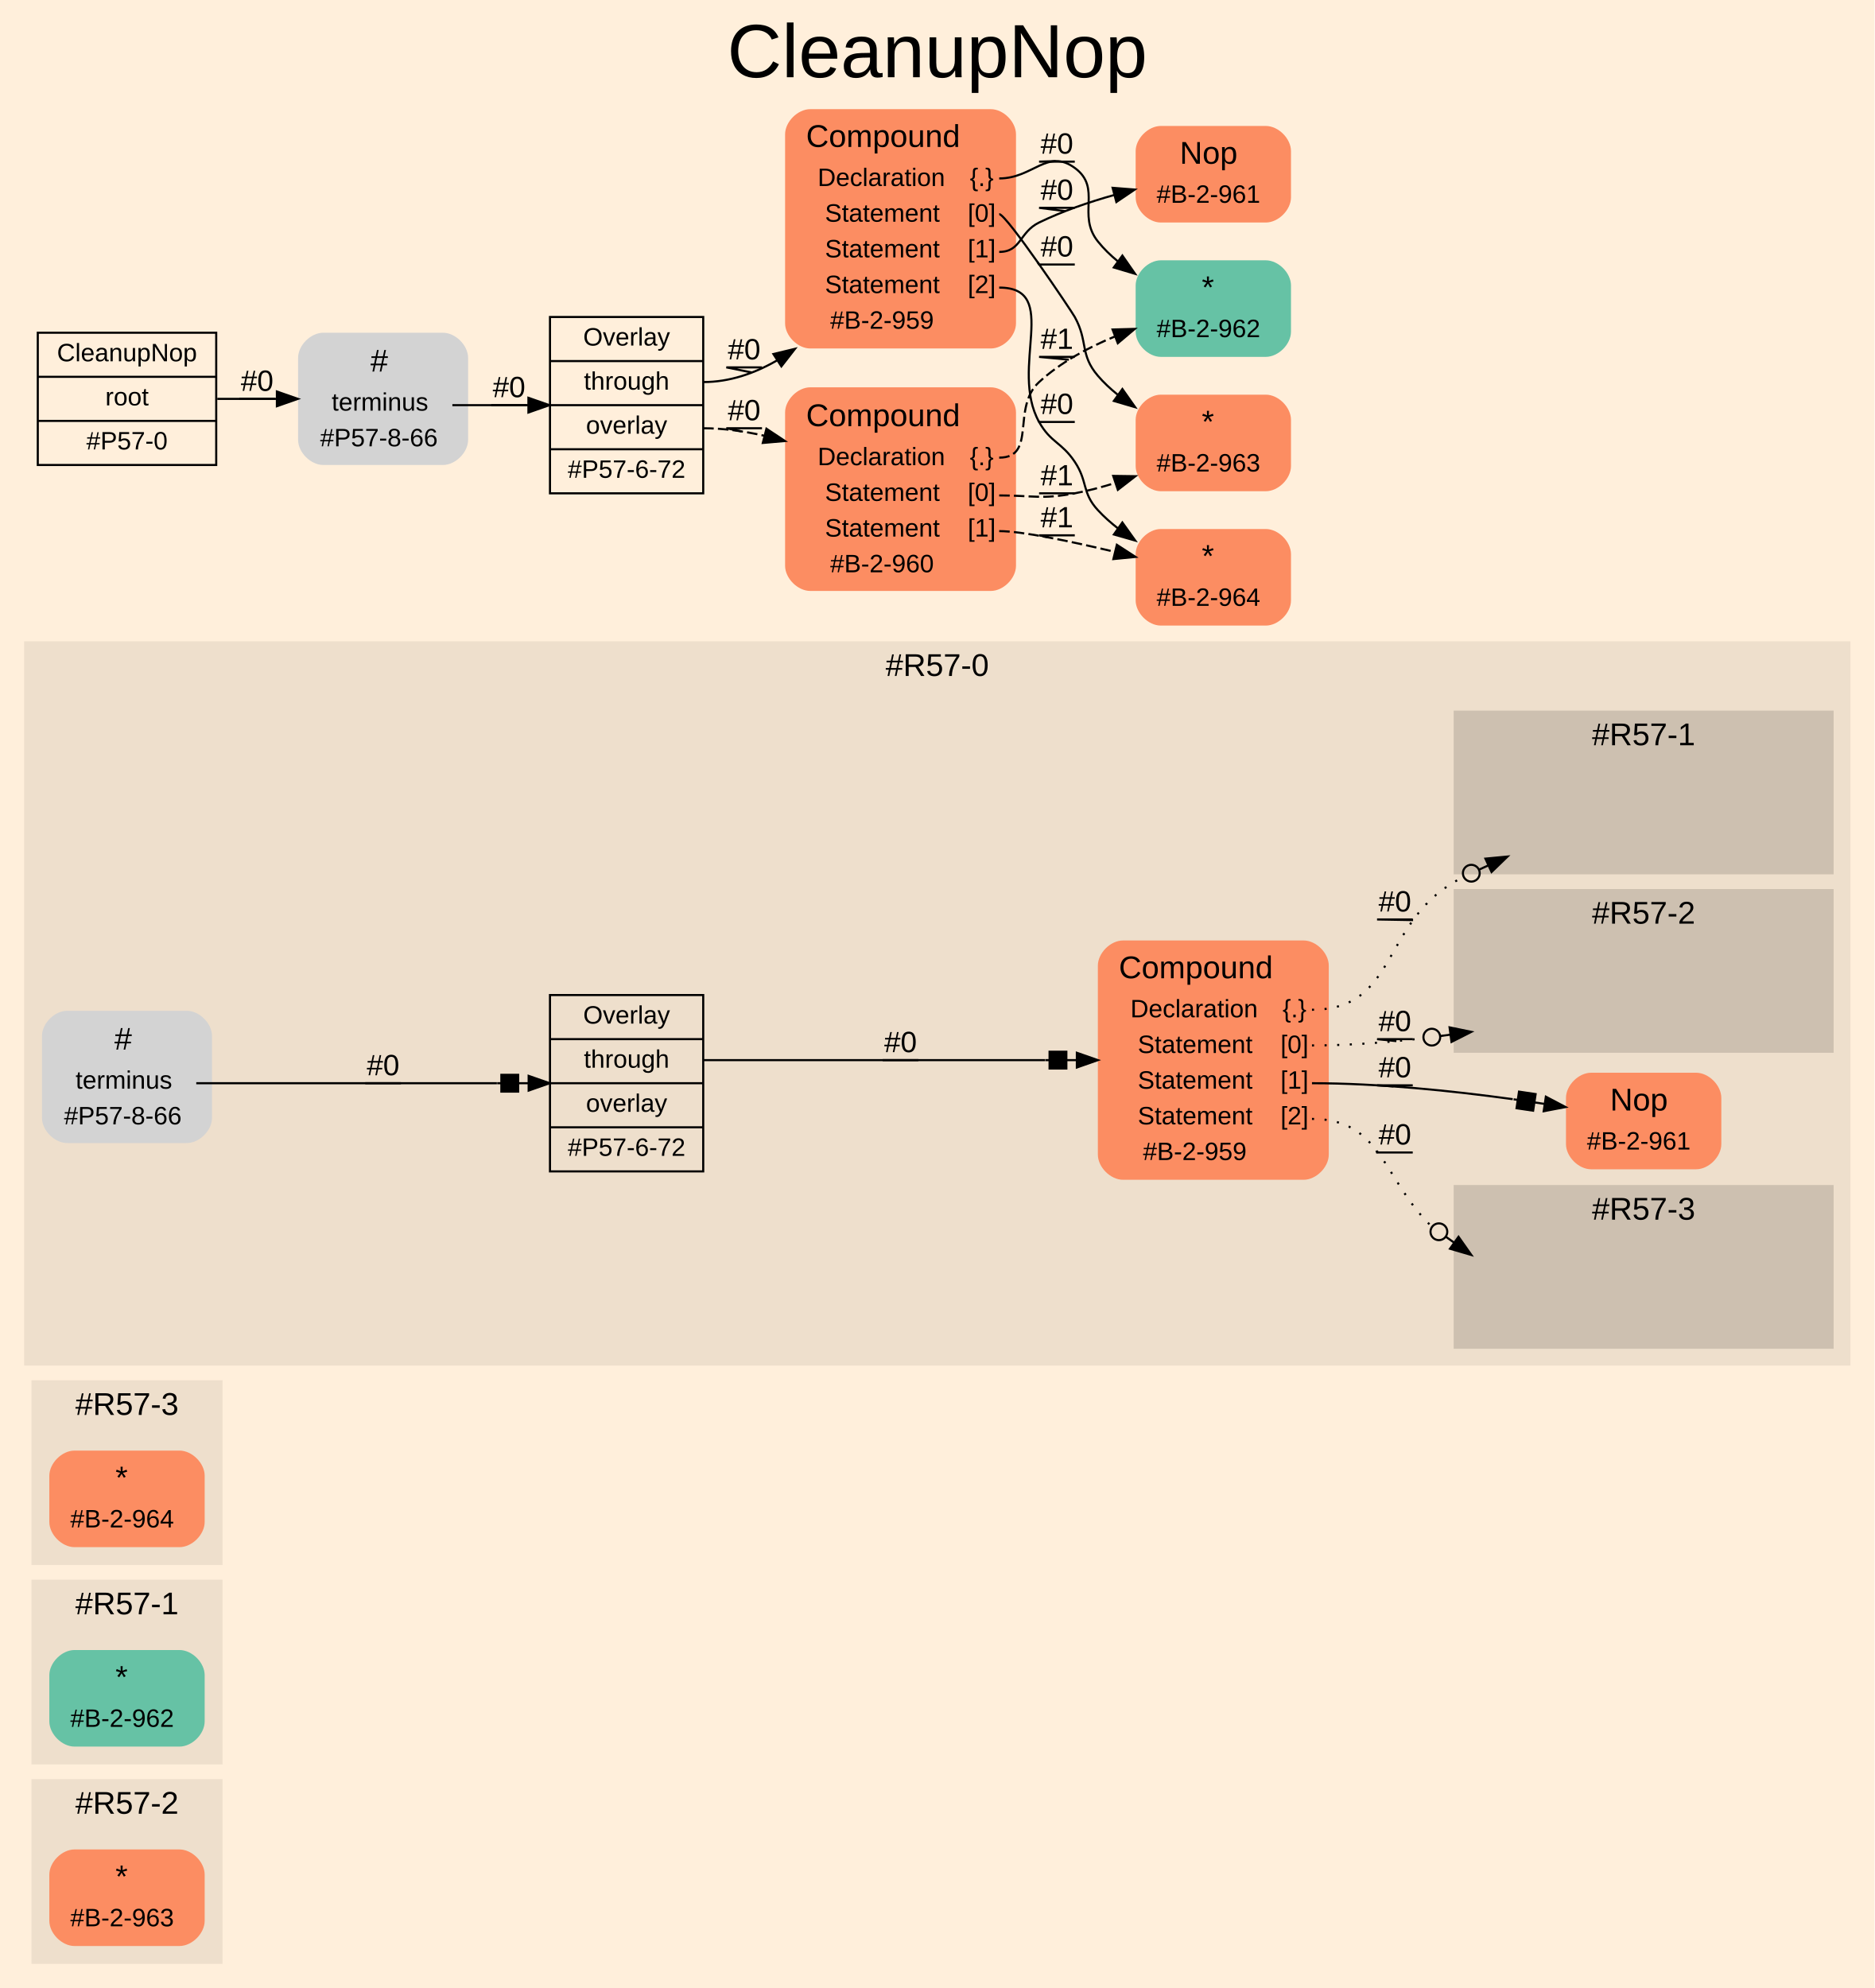
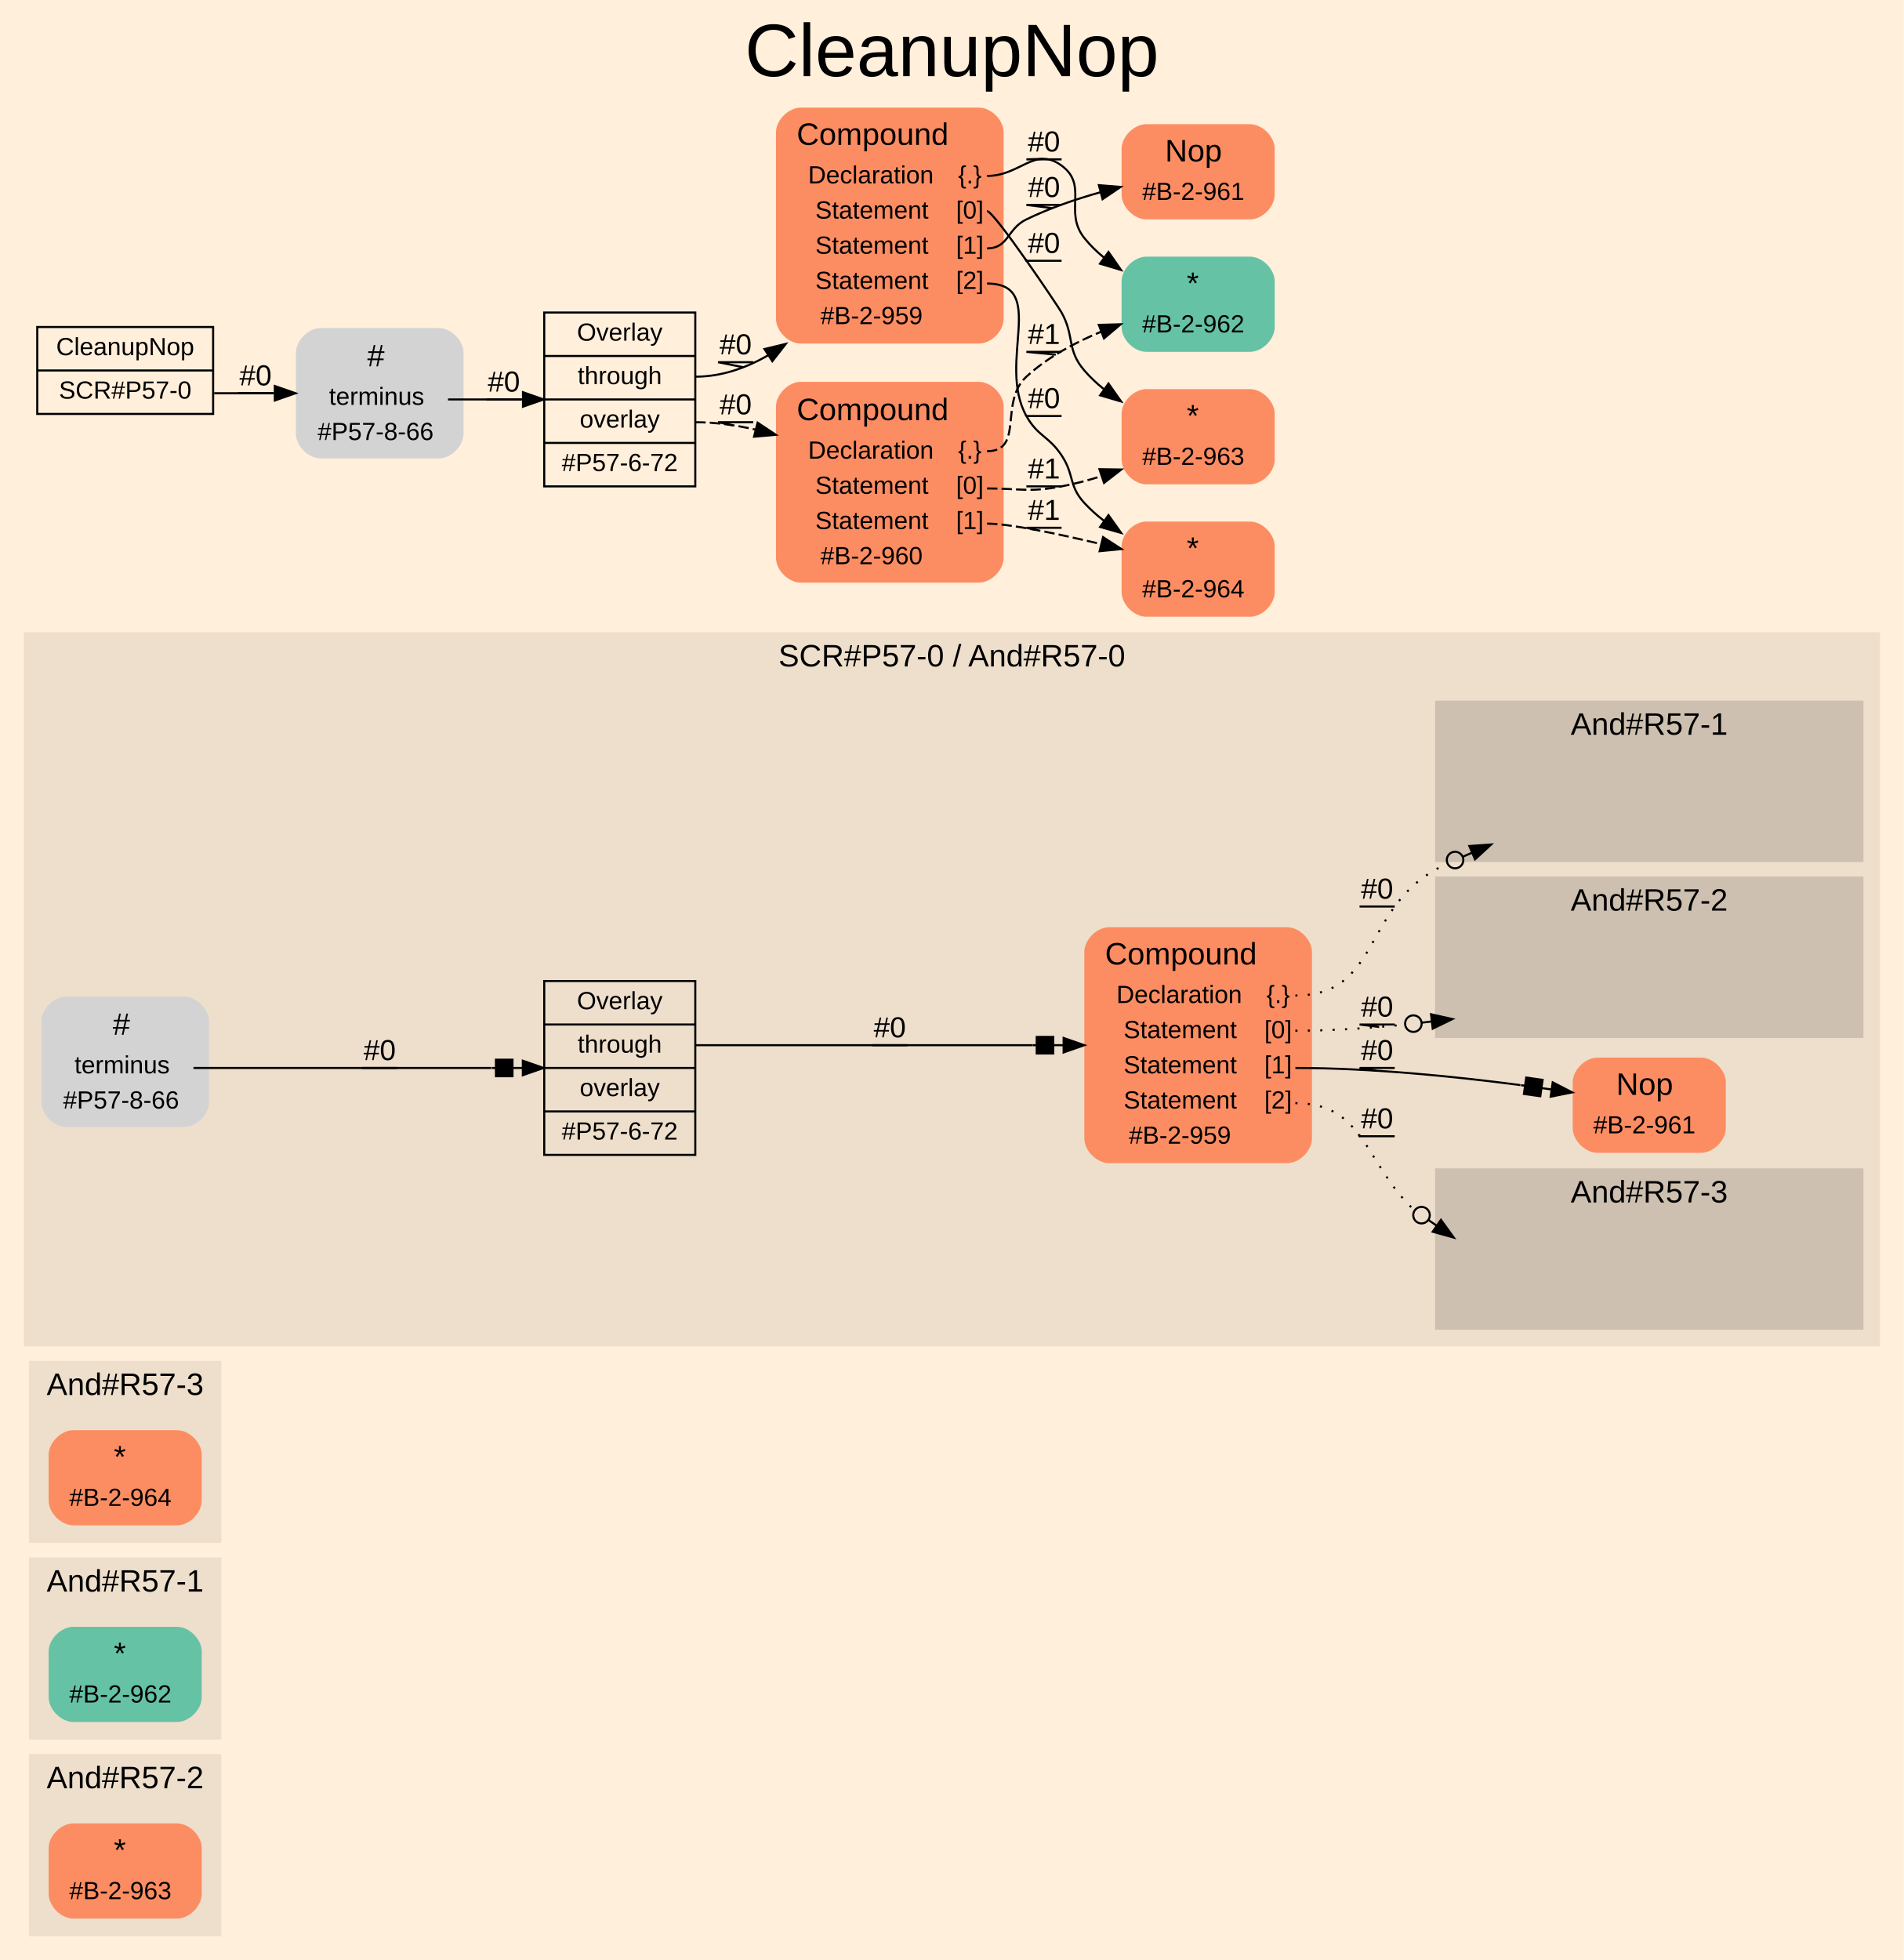
- <svg xmlns="http://www.w3.org/2000/svg" width="893pt" height="947pt" viewBox="0.00 0.00 893.00 947.00">
+ <svg xmlns="http://www.w3.org/2000/svg" width="920pt" height="947pt" viewBox="0.00 0.00 920.00 947.00">
  <g id="graph0" class="graph" transform="scale(1 1) rotate(0) translate(4 943)">
-     <polygon fill="#ffefdb" stroke="transparent" points="-4,4 -4,-943 889,-943 889,4 -4,4" />
-     <text text-anchor="middle" x="442.5" y="-906.2" font-family="Arial" font-size="36.00" fill="#000000">CleanupNop</text>
+     <polygon fill="#ffefdb" stroke="transparent" points="-4,4 -4,-943 916,-943 916,4 -4,4" />
+     <text text-anchor="middle" x="456" y="-906.2" font-family="Arial" font-size="36.00" fill="#000000">CleanupNop</text>
    <g id="clust1" class="cluster">
-       <polygon fill="#eedfcc" stroke="#eedfcc" points="11.5,-8 11.5,-95 101.5,-95 101.5,-8 11.5,-8" />
-       <text text-anchor="middle" x="56.5" y="-79" font-family="Arial" font-size="15.00" fill="#000000">#R57-2</text>
+       <polygon fill="#eedfcc" stroke="#eedfcc" points="10.5,-8 10.5,-95 102.5,-95 102.5,-8 10.5,-8" />
+       <text text-anchor="middle" x="56.5" y="-79" font-family="Arial" font-size="15.00" fill="#000000">And#R57-2</text>
    </g>
    <g id="clust2" class="cluster">
-       <polygon fill="#eedfcc" stroke="#eedfcc" points="11.5,-103 11.5,-190 101.5,-190 101.5,-103 11.5,-103" />
-       <text text-anchor="middle" x="56.5" y="-174" font-family="Arial" font-size="15.00" fill="#000000">#R57-1</text>
+       <polygon fill="#eedfcc" stroke="#eedfcc" points="10.5,-103 10.5,-190 102.5,-190 102.5,-103 10.5,-103" />
+       <text text-anchor="middle" x="56.5" y="-174" font-family="Arial" font-size="15.00" fill="#000000">And#R57-1</text>
    </g>
    <g id="clust3" class="cluster">
-       <polygon fill="#eedfcc" stroke="#eedfcc" points="11.5,-198 11.5,-285 101.5,-285 101.5,-198 11.5,-198" />
-       <text text-anchor="middle" x="56.5" y="-269" font-family="Arial" font-size="15.00" fill="#000000">#R57-3</text>
+       <polygon fill="#eedfcc" stroke="#eedfcc" points="10.5,-198 10.5,-285 102.5,-285 102.5,-198 10.5,-198" />
+       <text text-anchor="middle" x="56.5" y="-269" font-family="Arial" font-size="15.00" fill="#000000">And#R57-3</text>
    </g>
    <g id="clust4" class="cluster">
-       <polygon fill="#eedfcc" stroke="#eedfcc" points="8,-293 8,-637 877,-637 877,-293 8,-293" />
-       <text text-anchor="middle" x="442.5" y="-621" font-family="Arial" font-size="15.00" fill="#000000">#R57-0</text>
+       <polygon fill="#eedfcc" stroke="#eedfcc" points="8,-293 8,-637 904,-637 904,-293 8,-293" />
+       <text text-anchor="middle" x="456" y="-621" font-family="Arial" font-size="15.00" fill="#000000">SCR#P57-0 / And#R57-0</text>
    </g>
    <g id="clust5" class="cluster">
-       <polygon fill="#cdc0b0" stroke="#cdc0b0" points="689,-301 689,-378 869,-378 869,-301 689,-301" />
-       <text text-anchor="middle" x="779" y="-362" font-family="Arial" font-size="15.00" fill="#000000">#R57-3</text>
+       <polygon fill="#cdc0b0" stroke="#cdc0b0" points="690,-301 690,-378 896,-378 896,-301 690,-301" />
+       <text text-anchor="middle" x="793" y="-362" font-family="Arial" font-size="15.00" fill="#000000">And#R57-3</text>
    </g>
    <g id="clust6" class="cluster">
-       <polygon fill="#cdc0b0" stroke="#cdc0b0" points="689,-527 689,-604 869,-604 869,-527 689,-527" />
-       <text text-anchor="middle" x="779" y="-588" font-family="Arial" font-size="15.00" fill="#000000">#R57-1</text>
+       <polygon fill="#cdc0b0" stroke="#cdc0b0" points="690,-527 690,-604 896,-604 896,-527 690,-527" />
+       <text text-anchor="middle" x="793" y="-588" font-family="Arial" font-size="15.00" fill="#000000">And#R57-1</text>
    </g>
    <g id="clust7" class="cluster">
-       <polygon fill="#cdc0b0" stroke="#cdc0b0" points="689,-442 689,-519 869,-519 869,-442 689,-442" />
-       <text text-anchor="middle" x="779" y="-503" font-family="Arial" font-size="15.00" fill="#000000">#R57-2</text>
+       <polygon fill="#cdc0b0" stroke="#cdc0b0" points="690,-442 690,-519 896,-519 896,-442 690,-442" />
+       <text text-anchor="middle" x="793" y="-503" font-family="Arial" font-size="15.00" fill="#000000">And#R57-2</text>
    </g>
    <g id="node1" class="node">
      <path fill="#fc8d62" stroke="transparent" d="M81.5,-62C81.5,-62 31.5,-62 31.5,-62 25.5,-62 19.5,-56 19.5,-50 19.5,-50 19.5,-28 19.5,-28 19.5,-22 25.5,-16 31.5,-16 31.5,-16 81.5,-16 81.5,-16 87.5,-16 93.5,-22 93.5,-28 93.5,-28 93.5,-50 93.5,-50 93.5,-56 87.5,-62 81.5,-62" />
      <text text-anchor="start" x="51" y="-44" font-family="Arial" font-size="15.00" fill="#000000">*</text>
      <text text-anchor="start" x="29.5" y="-25.4" font-family="Arial" font-size="12.00" fill="#000000">#B-2-963</text>
    </g>
    <g id="node2" class="node">
      <path fill="#66c2a5" stroke="transparent" d="M81.5,-157C81.5,-157 31.5,-157 31.5,-157 25.5,-157 19.5,-151 19.5,-145 19.5,-145 19.5,-123 19.5,-123 19.5,-117 25.5,-111 31.5,-111 31.5,-111 81.5,-111 81.5,-111 87.5,-111 93.5,-117 93.5,-123 93.5,-123 93.5,-145 93.5,-145 93.5,-151 87.5,-157 81.5,-157" />
      <text text-anchor="start" x="51" y="-139" font-family="Arial" font-size="15.00" fill="#000000">*</text>
      <text text-anchor="start" x="29.5" y="-120.4" font-family="Arial" font-size="12.00" fill="#000000">#B-2-962</text>
    </g>
    <g id="node3" class="node">
      <path fill="#fc8d62" stroke="transparent" d="M81.5,-252C81.5,-252 31.5,-252 31.5,-252 25.5,-252 19.5,-246 19.5,-240 19.5,-240 19.5,-218 19.5,-218 19.5,-212 25.5,-206 31.5,-206 31.5,-206 81.5,-206 81.5,-206 87.5,-206 93.5,-212 93.5,-218 93.5,-218 93.5,-240 93.5,-240 93.5,-246 87.5,-252 81.5,-252" />
      <text text-anchor="start" x="51" y="-234" font-family="Arial" font-size="15.00" fill="#000000">*</text>
      <text text-anchor="start" x="29.5" y="-215.4" font-family="Arial" font-size="12.00" fill="#000000">#B-2-964</text>
    </g>
    <g id="node4" class="node">
-       <path fill="#fc8d62" stroke="transparent" d="M804,-432C804,-432 754,-432 754,-432 748,-432 742,-426 742,-420 742,-420 742,-398 742,-398 742,-392 748,-386 754,-386 754,-386 804,-386 804,-386 810,-386 816,-392 816,-398 816,-398 816,-420 816,-420 816,-426 810,-432 804,-432" />
-       <text text-anchor="start" x="763" y="-414" font-family="Arial" font-size="15.00" fill="#000000">Nop</text>
-       <text text-anchor="start" x="752" y="-395.4" font-family="Arial" font-size="12.00" fill="#000000">#B-2-961</text>
+       <path fill="#fc8d62" stroke="transparent" d="M818,-432C818,-432 768,-432 768,-432 762,-432 756,-426 756,-420 756,-420 756,-398 756,-398 756,-392 762,-386 768,-386 768,-386 818,-386 818,-386 824,-386 830,-392 830,-398 830,-398 830,-420 830,-420 830,-426 824,-432 818,-432" />
+       <text text-anchor="start" x="777" y="-414" font-family="Arial" font-size="15.00" fill="#000000">Nop</text>
+       <text text-anchor="start" x="766" y="-395.4" font-family="Arial" font-size="12.00" fill="#000000">#B-2-961</text>
    </g>
    <g id="node5" class="node">
-       <path fill="#fc8d62" stroke="transparent" d="M617,-495C617,-495 531,-495 531,-495 525,-495 519,-489 519,-483 519,-483 519,-393 519,-393 519,-387 525,-381 531,-381 531,-381 617,-381 617,-381 623,-381 629,-387 629,-393 629,-393 629,-483 629,-483 629,-489 623,-495 617,-495" />
-       <text text-anchor="start" x="529" y="-477" font-family="Arial" font-size="15.00" fill="#000000">Compound</text>
-       <text text-anchor="start" x="534.5" y="-458.4" font-family="Arial" font-size="12.00" fill="#000000">Declaration</text>
-       <text text-anchor="start" x="607" y="-458.4" font-family="Arial" font-size="12.00" fill="#000000">{.}</text>
-       <text text-anchor="start" x="538" y="-441.4" font-family="Arial" font-size="12.00" fill="#000000">Statement</text>
-       <text text-anchor="start" x="606" y="-441.4" font-family="Arial" font-size="12.00" fill="#000000">[0]</text>
-       <text text-anchor="start" x="538" y="-424.4" font-family="Arial" font-size="12.00" fill="#000000">Statement</text>
-       <text text-anchor="start" x="606" y="-424.4" font-family="Arial" font-size="12.00" fill="#000000">[1]</text>
-       <text text-anchor="start" x="538" y="-407.4" font-family="Arial" font-size="12.00" fill="#000000">Statement</text>
-       <text text-anchor="start" x="606" y="-407.4" font-family="Arial" font-size="12.00" fill="#000000">[2]</text>
-       <text text-anchor="start" x="540.5" y="-390.4" font-family="Arial" font-size="12.00" fill="#000000">#B-2-959</text>
+       <path fill="#fc8d62" stroke="transparent" d="M618,-495C618,-495 532,-495 532,-495 526,-495 520,-489 520,-483 520,-483 520,-393 520,-393 520,-387 526,-381 532,-381 532,-381 618,-381 618,-381 624,-381 630,-387 630,-393 630,-393 630,-483 630,-483 630,-489 624,-495 618,-495" />
+       <text text-anchor="start" x="530" y="-477" font-family="Arial" font-size="15.00" fill="#000000">Compound</text>
+       <text text-anchor="start" x="535.5" y="-458.4" font-family="Arial" font-size="12.00" fill="#000000">Declaration</text>
+       <text text-anchor="start" x="608" y="-458.4" font-family="Arial" font-size="12.00" fill="#000000">{.}</text>
+       <text text-anchor="start" x="539" y="-441.4" font-family="Arial" font-size="12.00" fill="#000000">Statement</text>
+       <text text-anchor="start" x="607" y="-441.4" font-family="Arial" font-size="12.00" fill="#000000">[0]</text>
+       <text text-anchor="start" x="539" y="-424.4" font-family="Arial" font-size="12.00" fill="#000000">Statement</text>
+       <text text-anchor="start" x="607" y="-424.4" font-family="Arial" font-size="12.00" fill="#000000">[1]</text>
+       <text text-anchor="start" x="539" y="-407.4" font-family="Arial" font-size="12.00" fill="#000000">Statement</text>
+       <text text-anchor="start" x="607" y="-407.4" font-family="Arial" font-size="12.00" fill="#000000">[2]</text>
+       <text text-anchor="start" x="541.5" y="-390.4" font-family="Arial" font-size="12.00" fill="#000000">#B-2-959</text>
    </g>
    <g id="edge14" class="edge">
-       <path fill="none" stroke="#000000" d="M621,-427C652.649,-427 687.637,-423.39 716.627,-419.404" />
-       <polygon fill="#000000" stroke="#000000" points="732.411,-420.588 741.785,-415.651 731.378,-413.665 732.411,-420.588" />
-       <polyline fill="none" stroke="#000000" points="731.895,-417.127 726.949,-417.864 " />
-       <polygon fill="#000000" stroke="#000000" points="726.359,-413.908 727.54,-421.821 719.627,-423.001 718.447,-415.088 726.359,-413.908" />
-       <polyline fill="none" stroke="#000000" points="719.037,-419.045 717.059,-419.34 " />
-       <text text-anchor="middle" x="660.5" y="-429.8" font-family="Arial" font-size="14.00" fill="#000000">#0</text>
-       <polyline fill="none" stroke="#000000" points="669,-426 652,-426 659.83,-425.485 " />
+       <path fill="none" stroke="#000000" d="M622,-427C658.148,-427 698.36,-422.973 730.703,-418.728" />
+       <polygon fill="#000000" stroke="#000000" points="746.345,-420.057 755.758,-415.195 745.367,-413.125 746.345,-420.057" />
+       <polyline fill="none" stroke="#000000" points="745.856,-416.591 740.905,-417.289 " />
+       <polygon fill="#000000" stroke="#000000" points="740.346,-413.328 741.463,-421.25 733.542,-422.367 732.425,-414.445 740.346,-413.328" />
+       <polyline fill="none" stroke="#000000" points="732.983,-418.406 731.003,-418.685 " />
+       <text text-anchor="middle" x="661.5" y="-430.8" font-family="Arial" font-size="14.00" fill="#000000">#0</text>
+       <polyline fill="none" stroke="#000000" points="670,-427 653,-427 661.113,-425.672 " />
    </g>
    <g id="node8" class="node">
</g>
    <g id="edge15" class="edge">
-       <path fill="none" stroke="#000000" stroke-dasharray="1,5" d="M621,-410C654.464,-410 654.565,-381.43 678.103,-358.643" />
-       <polygon fill="#000000" stroke="#000000" points="690.816,-353.851 696.912,-345.186 686.743,-348.158 690.816,-353.851" />
-       <polyline fill="none" stroke="#000000" points="688.779,-351.005 684.713,-353.914 " />
-       <ellipse fill="none" stroke="#000000" cx="681.46" cy="-356.242" rx="4" ry="4" />
-       <text text-anchor="middle" x="660.5" y="-397.8" font-family="Arial" font-size="14.00" fill="#000000">#0</text>
-       <polyline fill="none" stroke="#000000" points="669,-394 652,-394 651.744,-394.93 " />
+       <path fill="none" stroke="#000000" stroke-dasharray="1,5" d="M622,-410C655.464,-410 655.379,-381.072 679.36,-358.369" />
+       <polygon fill="#000000" stroke="#000000" points="692.332,-353.616 698.546,-345.035 688.337,-347.868 692.332,-353.616" />
+       <polyline fill="none" stroke="#000000" points="690.335,-350.742 686.229,-353.596 " />
+       <ellipse fill="none" stroke="#000000" cx="682.944" cy="-355.878" rx="4" ry="4" />
+       <text text-anchor="middle" x="661.5" y="-397.8" font-family="Arial" font-size="14.00" fill="#000000">#0</text>
+       <polyline fill="none" stroke="#000000" points="670,-394 653,-394 652.533,-395.004 " />
    </g>
    <g id="node9" class="node">
</g>
    <g id="edge12" class="edge">
-       <path fill="none" stroke="#000000" stroke-dasharray="1,5" d="M621,-462C661.6,-462 653.897,-502.599 689,-523 690.346,-523.782 691.716,-524.548 693.105,-525.297" />
-       <polygon fill="#000000" stroke="#000000" points="703.614,-533.98 714.162,-534.977 706.538,-527.62 703.614,-533.98" />
-       <polyline fill="none" stroke="#000000" points="705.076,-530.8 700.533,-528.712 " />
-       <ellipse fill="none" stroke="#000000" cx="696.899" cy="-527.041" rx="4" ry="4" />
-       <text text-anchor="middle" x="660.5" y="-508.8" font-family="Arial" font-size="14.00" fill="#000000">#0</text>
-       <polyline fill="none" stroke="#000000" points="669,-505 652,-505 669.162,-504.706 " />
+       <path fill="none" stroke="#000000" stroke-dasharray="1,5" d="M622,-462C662.6,-462 654.513,-503.275 690,-523 691.686,-523.937 693.405,-524.848 695.15,-525.732" />
+       <polygon fill="#000000" stroke="#000000" points="706.038,-534.233 716.607,-534.975 708.807,-527.804 706.038,-534.233" />
+       <polyline fill="none" stroke="#000000" points="707.423,-531.019 702.831,-529.041 " />
+       <ellipse fill="none" stroke="#000000" cx="699.157" cy="-527.458" rx="4" ry="4" />
+       <text text-anchor="middle" x="661.5" y="-508.8" font-family="Arial" font-size="14.00" fill="#000000">#0</text>
+       <polyline fill="none" stroke="#000000" points="670,-505 653,-505 670,-504.992 " />
    </g>
    <g id="node10" class="node">
</g>
    <g id="edge13" class="edge">
-       <path fill="none" stroke="#000000" stroke-dasharray="1,5" d="M621,-445C638.25,-445 656.45,-446.359 674.119,-448.417" />
-       <polygon fill="#000000" stroke="#000000" points="686.54,-453.61 696.916,-451.468 687.468,-446.672 686.54,-453.61" />
-       <polyline fill="none" stroke="#000000" points="687.004,-450.141 682.048,-449.478 " />
-       <ellipse fill="none" stroke="#000000" cx="678.084" cy="-448.947" rx="4" ry="4" />
-       <text text-anchor="middle" x="660.5" y="-451.8" font-family="Arial" font-size="14.00" fill="#000000">#0</text>
-       <polyline fill="none" stroke="#000000" points="669,-448 652,-448 661.209,-447.054 " />
+       <path fill="none" stroke="#000000" stroke-dasharray="1,5" d="M622,-445C639.183,-445 657.251,-446.155 674.946,-447.947" />
+       <polygon fill="#000000" stroke="#000000" points="687.546,-452.943 697.885,-450.626 688.358,-445.99 687.546,-452.943" />
+       <polyline fill="none" stroke="#000000" points="687.952,-449.466 682.986,-448.886 " />
+       <ellipse fill="none" stroke="#000000" cx="679.013" cy="-448.422" rx="4" ry="4" />
+       <text text-anchor="middle" x="661.5" y="-451.8" font-family="Arial" font-size="14.00" fill="#000000">#0</text>
+       <polyline fill="none" stroke="#000000" points="670,-448 653,-448 662.459,-446.798 " />
    </g>
    <g id="node6" class="node">
      <path fill="#d3d3d3" stroke="transparent" d="M85,-461.5C85,-461.5 28,-461.5 28,-461.5 22,-461.5 16,-455.5 16,-449.5 16,-449.5 16,-410.5 16,-410.5 16,-404.5 22,-398.5 28,-398.5 28,-398.5 85,-398.5 85,-398.5 91,-398.5 97,-404.5 97,-410.5 97,-410.5 97,-449.5 97,-449.5 97,-455.5 91,-461.5 85,-461.5" />
      <text text-anchor="start" x="50.5" y="-443" font-family="Arial" font-size="15.00" fill="#000000">#</text>
      <text text-anchor="start" x="32" y="-424.4" font-family="Arial" font-size="12.00" fill="#000000">terminus</text>
      <text text-anchor="start" x="26.5" y="-407.4" font-family="Arial" font-size="12.00" fill="#000000">#P57-8-66</text>
    </g>
    <g id="node7" class="node">
-       <polygon fill="#eedfcc" stroke="#000000" points="258,-385 258,-469 331,-469 331,-385 258,-385" />
-       <text text-anchor="middle" x="294.5" y="-455.4" font-family="Arial" font-size="12.00" fill="#000000">Overlay</text>
-       <polyline fill="none" stroke="#000000" points="258,-448 331,-448 " />
-       <text text-anchor="middle" x="294.5" y="-434.4" font-family="Arial" font-size="12.00" fill="#000000">through</text>
-       <polyline fill="none" stroke="#000000" points="258,-427 331,-427 " />
-       <text text-anchor="middle" x="294.5" y="-413.4" font-family="Arial" font-size="12.00" fill="#000000">overlay</text>
-       <polyline fill="none" stroke="#000000" points="258,-406 331,-406 " />
-       <text text-anchor="middle" x="294.5" y="-392.4" font-family="Arial" font-size="12.00" fill="#000000">#P57-6-72</text>
+       <polygon fill="#eedfcc" stroke="#000000" points="259,-385 259,-469 332,-469 332,-385 259,-385" />
+       <text text-anchor="middle" x="295.5" y="-455.4" font-family="Arial" font-size="12.00" fill="#000000">Overlay</text>
+       <polyline fill="none" stroke="#000000" points="259,-448 332,-448 " />
+       <text text-anchor="middle" x="295.5" y="-434.4" font-family="Arial" font-size="12.00" fill="#000000">through</text>
+       <polyline fill="none" stroke="#000000" points="259,-427 332,-427 " />
+       <text text-anchor="middle" x="295.5" y="-413.4" font-family="Arial" font-size="12.00" fill="#000000">overlay</text>
+       <polyline fill="none" stroke="#000000" points="259,-406 332,-406 " />
+       <text text-anchor="middle" x="295.5" y="-392.4" font-family="Arial" font-size="12.00" fill="#000000">#P57-6-72</text>
    </g>
    <g id="edge16" class="edge">
-       <path fill="none" stroke="#000000" d="M89.5,-427C137.588,-427 192.021,-427 232.706,-427" />
-       <polygon fill="#000000" stroke="#000000" points="247.839,-430.5 257.839,-427 247.839,-423.5 247.839,-430.5" />
-       <polyline fill="none" stroke="#000000" points="247.839,-427 242.839,-427 " />
-       <polygon fill="#000000" stroke="#000000" points="242.839,-423 242.839,-431 234.839,-431 234.839,-423 242.839,-423" />
-       <polyline fill="none" stroke="#000000" points="234.839,-427 232.839,-427 " />
-       <text text-anchor="middle" x="178.5" y="-430.8" font-family="Arial" font-size="14.00" fill="#000000">#0</text>
-       <polyline fill="none" stroke="#000000" points="187,-427 170,-427 178.23,-427 " />
+       <path fill="none" stroke="#000000" d="M89.5,-427C137.822,-427 192.521,-427 233.404,-427" />
+       <polygon fill="#000000" stroke="#000000" points="248.66,-430.5 258.66,-427 248.66,-423.5 248.66,-430.5" />
+       <polyline fill="none" stroke="#000000" points="248.66,-427 243.66,-427 " />
+       <polygon fill="#000000" stroke="#000000" points="243.66,-423 243.66,-431 235.66,-431 235.66,-423 243.66,-423" />
+       <polyline fill="none" stroke="#000000" points="235.66,-427 233.66,-427 " />
+       <text text-anchor="middle" x="179.5" y="-430.8" font-family="Arial" font-size="14.00" fill="#000000">#0</text>
+       <polyline fill="none" stroke="#000000" points="188,-427 171,-427 179.804,-427 " />
    </g>
    <g id="edge17" class="edge">
-       <path fill="none" stroke="#000000" d="M331,-438C385.335,-438 446.505,-438 493.879,-438" />
-       <polygon fill="#000000" stroke="#000000" points="508.99,-441.5 518.99,-438 508.99,-434.5 508.99,-441.5" />
-       <polyline fill="none" stroke="#000000" points="508.99,-438 503.99,-438 " />
-       <polygon fill="#000000" stroke="#000000" points="503.99,-434 503.99,-442 495.99,-442 495.99,-434 503.99,-434" />
-       <polyline fill="none" stroke="#000000" points="495.99,-438 493.99,-438 " />
-       <text text-anchor="middle" x="425" y="-441.8" font-family="Arial" font-size="14.00" fill="#000000">#0</text>
-       <polyline fill="none" stroke="#000000" points="433.5,-438 416.5,-438 424.856,-438 " />
+       <path fill="none" stroke="#000000" d="M332,-438C386.335,-438 447.505,-438 494.879,-438" />
+       <polygon fill="#000000" stroke="#000000" points="509.99,-441.5 519.99,-438 509.99,-434.5 509.99,-441.5" />
+       <polyline fill="none" stroke="#000000" points="509.99,-438 504.99,-438 " />
+       <polygon fill="#000000" stroke="#000000" points="504.99,-434 504.99,-442 496.99,-442 496.99,-434 504.99,-434" />
+       <polyline fill="none" stroke="#000000" points="496.99,-438 494.99,-438 " />
+       <text text-anchor="middle" x="426" y="-441.8" font-family="Arial" font-size="14.00" fill="#000000">#0</text>
+       <polyline fill="none" stroke="#000000" points="434.5,-438 417.5,-438 425.856,-438 " />
    </g>
    <g id="node11" class="node">
-       <polygon fill="#ffefdb" stroke="#000000" points="14,-721.5 14,-784.5 99,-784.5 99,-721.5 14,-721.5" />
-       <text text-anchor="middle" x="56.5" y="-770.9" font-family="Arial" font-size="12.00" fill="#000000">CleanupNop</text>
-       <polyline fill="none" stroke="#000000" points="14,-763.5 99,-763.5 " />
-       <text text-anchor="middle" x="56.5" y="-749.9" font-family="Arial" font-size="12.00" fill="#000000">root</text>
-       <polyline fill="none" stroke="#000000" points="14,-742.5 99,-742.5 " />
-       <text text-anchor="middle" x="56.5" y="-728.9" font-family="Arial" font-size="12.00" fill="#000000">#P57-0</text>
+       <polygon fill="#ffefdb" stroke="#000000" points="14,-743 14,-785 99,-785 99,-743 14,-743" />
+       <text text-anchor="middle" x="56.5" y="-771.4" font-family="Arial" font-size="12.00" fill="#000000">CleanupNop</text>
+       <polyline fill="none" stroke="#000000" points="14,-764 99,-764 " />
+       <text text-anchor="middle" x="56.5" y="-750.4" font-family="Arial" font-size="12.00" fill="#000000">SCR#P57-0</text>
    </g>
    <g id="node12" class="node">
-       <path fill="#d3d3d3" stroke="transparent" d="M207,-784.5C207,-784.5 150,-784.5 150,-784.5 144,-784.5 138,-778.5 138,-772.5 138,-772.5 138,-733.5 138,-733.5 138,-727.5 144,-721.5 150,-721.5 150,-721.5 207,-721.5 207,-721.5 213,-721.5 219,-727.5 219,-733.5 219,-733.5 219,-772.5 219,-772.5 219,-778.5 213,-784.5 207,-784.5" />
-       <text text-anchor="start" x="172.5" y="-766" font-family="Arial" font-size="15.00" fill="#000000">#</text>
-       <text text-anchor="start" x="154" y="-747.4" font-family="Arial" font-size="12.00" fill="#000000">terminus</text>
-       <text text-anchor="start" x="148.5" y="-730.4" font-family="Arial" font-size="12.00" fill="#000000">#P57-8-66</text>
+       <path fill="#d3d3d3" stroke="transparent" d="M208,-784.5C208,-784.5 151,-784.5 151,-784.5 145,-784.5 139,-778.5 139,-772.5 139,-772.5 139,-733.5 139,-733.5 139,-727.5 145,-721.5 151,-721.5 151,-721.5 208,-721.5 208,-721.5 214,-721.5 220,-727.5 220,-733.5 220,-733.5 220,-772.5 220,-772.5 220,-778.5 214,-784.5 208,-784.5" />
+       <text text-anchor="start" x="173.5" y="-766" font-family="Arial" font-size="15.00" fill="#000000">#</text>
+       <text text-anchor="start" x="155" y="-747.4" font-family="Arial" font-size="12.00" fill="#000000">terminus</text>
+       <text text-anchor="start" x="149.5" y="-730.4" font-family="Arial" font-size="12.00" fill="#000000">#P57-8-66</text>
    </g>
    <g id="edge1" class="edge">
-       <path fill="none" stroke="#000000" d="M99.5,-753C108.666,-753 118.43,-753 127.855,-753" />
-       <polygon fill="#000000" stroke="#000000" points="127.905,-756.5 137.905,-753 127.904,-749.5 127.905,-756.5" />
-       <text text-anchor="middle" x="118.5" y="-756.8" font-family="Arial" font-size="14.00" fill="#000000">#0</text>
-       <polyline fill="none" stroke="#000000" points="127,-753 110,-753 118.5,-753 " />
+       <path fill="none" stroke="#000000" d="M99.5,-753C108.884,-753 118.886,-753 128.528,-753" />
+       <polygon fill="#000000" stroke="#000000" points="128.802,-756.5 138.802,-753 128.802,-749.5 128.802,-756.5" />
+       <text text-anchor="middle" x="119.5" y="-756.8" font-family="Arial" font-size="14.00" fill="#000000">#0</text>
+       <polyline fill="none" stroke="#000000" points="128,-753 111,-753 119.413,-753 " />
    </g>
    <g id="node13" class="node">
-       <polygon fill="#ffefdb" stroke="#000000" points="258,-708 258,-792 331,-792 331,-708 258,-708" />
-       <text text-anchor="middle" x="294.5" y="-778.4" font-family="Arial" font-size="12.00" fill="#000000">Overlay</text>
-       <polyline fill="none" stroke="#000000" points="258,-771 331,-771 " />
-       <text text-anchor="middle" x="294.5" y="-757.4" font-family="Arial" font-size="12.00" fill="#000000">through</text>
-       <polyline fill="none" stroke="#000000" points="258,-750 331,-750 " />
-       <text text-anchor="middle" x="294.5" y="-736.4" font-family="Arial" font-size="12.00" fill="#000000">overlay</text>
-       <polyline fill="none" stroke="#000000" points="258,-729 331,-729 " />
-       <text text-anchor="middle" x="294.5" y="-715.4" font-family="Arial" font-size="12.00" fill="#000000">#P57-6-72</text>
+       <polygon fill="#ffefdb" stroke="#000000" points="259,-708 259,-792 332,-792 332,-708 259,-708" />
+       <text text-anchor="middle" x="295.5" y="-778.4" font-family="Arial" font-size="12.00" fill="#000000">Overlay</text>
+       <polyline fill="none" stroke="#000000" points="259,-771 332,-771 " />
+       <text text-anchor="middle" x="295.5" y="-757.4" font-family="Arial" font-size="12.00" fill="#000000">through</text>
+       <polyline fill="none" stroke="#000000" points="259,-750 332,-750 " />
+       <text text-anchor="middle" x="295.5" y="-736.4" font-family="Arial" font-size="12.00" fill="#000000">overlay</text>
+       <polyline fill="none" stroke="#000000" points="259,-729 332,-729 " />
+       <text text-anchor="middle" x="295.5" y="-715.4" font-family="Arial" font-size="12.00" fill="#000000">#P57-6-72</text>
    </g>
    <g id="edge2" class="edge">
-       <path fill="none" stroke="#000000" d="M211.5,-750C223.202,-750 235.833,-750 247.625,-750" />
-       <polygon fill="#000000" stroke="#000000" points="247.727,-753.5 257.727,-750 247.727,-746.5 247.727,-753.5" />
-       <text text-anchor="middle" x="238.5" y="-753.8" font-family="Arial" font-size="14.00" fill="#000000">#0</text>
-       <polyline fill="none" stroke="#000000" points="247,-750 230,-750 238.083,-750 " />
+       <path fill="none" stroke="#000000" d="M212.5,-750C224.202,-750 236.833,-750 248.625,-750" />
+       <polygon fill="#000000" stroke="#000000" points="248.727,-753.5 258.727,-750 248.727,-746.5 248.727,-753.5" />
+       <text text-anchor="middle" x="239.5" y="-753.8" font-family="Arial" font-size="14.00" fill="#000000">#0</text>
+       <polyline fill="none" stroke="#000000" points="248,-750 231,-750 239.083,-750 " />
    </g>
    <g id="node14" class="node">
-       <path fill="#fc8d62" stroke="transparent" d="M468,-891C468,-891 382,-891 382,-891 376,-891 370,-885 370,-879 370,-879 370,-789 370,-789 370,-783 376,-777 382,-777 382,-777 468,-777 468,-777 474,-777 480,-783 480,-789 480,-789 480,-879 480,-879 480,-885 474,-891 468,-891" />
-       <text text-anchor="start" x="380" y="-873" font-family="Arial" font-size="15.00" fill="#000000">Compound</text>
-       <text text-anchor="start" x="385.5" y="-854.4" font-family="Arial" font-size="12.00" fill="#000000">Declaration</text>
-       <text text-anchor="start" x="458" y="-854.4" font-family="Arial" font-size="12.00" fill="#000000">{.}</text>
-       <text text-anchor="start" x="389" y="-837.4" font-family="Arial" font-size="12.00" fill="#000000">Statement</text>
-       <text text-anchor="start" x="457" y="-837.4" font-family="Arial" font-size="12.00" fill="#000000">[0]</text>
-       <text text-anchor="start" x="389" y="-820.4" font-family="Arial" font-size="12.00" fill="#000000">Statement</text>
-       <text text-anchor="start" x="457" y="-820.4" font-family="Arial" font-size="12.00" fill="#000000">[1]</text>
-       <text text-anchor="start" x="389" y="-803.4" font-family="Arial" font-size="12.00" fill="#000000">Statement</text>
-       <text text-anchor="start" x="457" y="-803.4" font-family="Arial" font-size="12.00" fill="#000000">[2]</text>
-       <text text-anchor="start" x="391.5" y="-786.4" font-family="Arial" font-size="12.00" fill="#000000">#B-2-959</text>
+       <path fill="#fc8d62" stroke="transparent" d="M469,-891C469,-891 383,-891 383,-891 377,-891 371,-885 371,-879 371,-879 371,-789 371,-789 371,-783 377,-777 383,-777 383,-777 469,-777 469,-777 475,-777 481,-783 481,-789 481,-789 481,-879 481,-879 481,-885 475,-891 469,-891" />
+       <text text-anchor="start" x="381" y="-873" font-family="Arial" font-size="15.00" fill="#000000">Compound</text>
+       <text text-anchor="start" x="386.5" y="-854.4" font-family="Arial" font-size="12.00" fill="#000000">Declaration</text>
+       <text text-anchor="start" x="459" y="-854.4" font-family="Arial" font-size="12.00" fill="#000000">{.}</text>
+       <text text-anchor="start" x="390" y="-837.4" font-family="Arial" font-size="12.00" fill="#000000">Statement</text>
+       <text text-anchor="start" x="458" y="-837.4" font-family="Arial" font-size="12.00" fill="#000000">[0]</text>
+       <text text-anchor="start" x="390" y="-820.4" font-family="Arial" font-size="12.00" fill="#000000">Statement</text>
+       <text text-anchor="start" x="458" y="-820.4" font-family="Arial" font-size="12.00" fill="#000000">[1]</text>
+       <text text-anchor="start" x="390" y="-803.4" font-family="Arial" font-size="12.00" fill="#000000">Statement</text>
+       <text text-anchor="start" x="458" y="-803.4" font-family="Arial" font-size="12.00" fill="#000000">[2]</text>
+       <text text-anchor="start" x="392.5" y="-786.4" font-family="Arial" font-size="12.00" fill="#000000">#B-2-959</text>
    </g>
    <g id="edge3" class="edge">
-       <path fill="none" stroke="#000000" d="M331,-761C343.554,-761 355.444,-765.112 366.278,-771.384" />
-       <polygon fill="#000000" stroke="#000000" points="364.432,-774.359 374.733,-776.84 368.228,-768.477 364.432,-774.359" />
-       <text text-anchor="middle" x="350.5" y="-771.8" font-family="Arial" font-size="14.00" fill="#000000">#0</text>
-       <polyline fill="none" stroke="#000000" points="359,-768 342,-768 354.207,-765.549 " />
+       <path fill="none" stroke="#000000" d="M332,-761C344.554,-761 356.444,-765.112 367.278,-771.384" />
+       <polygon fill="#000000" stroke="#000000" points="365.432,-774.359 375.733,-776.84 369.228,-768.477 365.432,-774.359" />
+       <text text-anchor="middle" x="351.5" y="-771.8" font-family="Arial" font-size="14.00" fill="#000000">#0</text>
+       <polyline fill="none" stroke="#000000" points="360,-768 343,-768 355.207,-765.549 " />
    </g>
    <g id="node19" class="node">
-       <path fill="#fc8d62" stroke="transparent" d="M468,-758.5C468,-758.5 382,-758.5 382,-758.5 376,-758.5 370,-752.5 370,-746.5 370,-746.5 370,-673.5 370,-673.5 370,-667.5 376,-661.5 382,-661.5 382,-661.5 468,-661.5 468,-661.5 474,-661.5 480,-667.5 480,-673.5 480,-673.5 480,-746.5 480,-746.5 480,-752.5 474,-758.5 468,-758.5" />
-       <text text-anchor="start" x="380" y="-740" font-family="Arial" font-size="15.00" fill="#000000">Compound</text>
-       <text text-anchor="start" x="385.5" y="-721.4" font-family="Arial" font-size="12.00" fill="#000000">Declaration</text>
-       <text text-anchor="start" x="458" y="-721.4" font-family="Arial" font-size="12.00" fill="#000000">{.}</text>
-       <text text-anchor="start" x="389" y="-704.4" font-family="Arial" font-size="12.00" fill="#000000">Statement</text>
-       <text text-anchor="start" x="457" y="-704.4" font-family="Arial" font-size="12.00" fill="#000000">[0]</text>
-       <text text-anchor="start" x="389" y="-687.4" font-family="Arial" font-size="12.00" fill="#000000">Statement</text>
-       <text text-anchor="start" x="457" y="-687.4" font-family="Arial" font-size="12.00" fill="#000000">[1]</text>
-       <text text-anchor="start" x="391.5" y="-670.4" font-family="Arial" font-size="12.00" fill="#000000">#B-2-960</text>
+       <path fill="#fc8d62" stroke="transparent" d="M469,-758.5C469,-758.5 383,-758.5 383,-758.5 377,-758.5 371,-752.5 371,-746.5 371,-746.5 371,-673.5 371,-673.5 371,-667.5 377,-661.5 383,-661.5 383,-661.5 469,-661.5 469,-661.5 475,-661.5 481,-667.5 481,-673.5 481,-673.5 481,-746.5 481,-746.5 481,-752.5 475,-758.5 469,-758.5" />
+       <text text-anchor="start" x="381" y="-740" font-family="Arial" font-size="15.00" fill="#000000">Compound</text>
+       <text text-anchor="start" x="386.5" y="-721.4" font-family="Arial" font-size="12.00" fill="#000000">Declaration</text>
+       <text text-anchor="start" x="459" y="-721.4" font-family="Arial" font-size="12.00" fill="#000000">{.}</text>
+       <text text-anchor="start" x="390" y="-704.4" font-family="Arial" font-size="12.00" fill="#000000">Statement</text>
+       <text text-anchor="start" x="458" y="-704.4" font-family="Arial" font-size="12.00" fill="#000000">[0]</text>
+       <text text-anchor="start" x="390" y="-687.4" font-family="Arial" font-size="12.00" fill="#000000">Statement</text>
+       <text text-anchor="start" x="458" y="-687.4" font-family="Arial" font-size="12.00" fill="#000000">[1]</text>
+       <text text-anchor="start" x="392.5" y="-670.4" font-family="Arial" font-size="12.00" fill="#000000">#B-2-960</text>
    </g>
    <g id="edge4" class="edge">
-       <path fill="none" stroke="#000000" stroke-dasharray="5,2" d="M331,-739C340.57,-739 350.454,-737.611 360.056,-735.44" />
-       <polygon fill="#000000" stroke="#000000" points="361.111,-738.783 369.936,-732.921 359.381,-732 361.111,-738.783" />
-       <text text-anchor="middle" x="350.5" y="-742.8" font-family="Arial" font-size="14.00" fill="#000000">#0</text>
-       <polyline fill="none" stroke="#000000" points="359,-739 342,-739 349.166,-737.52 " />
+       <path fill="none" stroke="#000000" stroke-dasharray="5,2" d="M332,-739C341.57,-739 351.454,-737.611 361.056,-735.44" />
+       <polygon fill="#000000" stroke="#000000" points="362.111,-738.783 370.936,-732.921 360.381,-732 362.111,-738.783" />
+       <text text-anchor="middle" x="351.5" y="-742.8" font-family="Arial" font-size="14.00" fill="#000000">#0</text>
+       <polyline fill="none" stroke="#000000" points="360,-739 343,-739 350.166,-737.52 " />
    </g>
    <g id="node15" class="node">
-       <path fill="#66c2a5" stroke="transparent" d="M599,-819C599,-819 549,-819 549,-819 543,-819 537,-813 537,-807 537,-807 537,-785 537,-785 537,-779 543,-773 549,-773 549,-773 599,-773 599,-773 605,-773 611,-779 611,-785 611,-785 611,-807 611,-807 611,-813 605,-819 599,-819" />
-       <text text-anchor="start" x="568.5" y="-801" font-family="Arial" font-size="15.00" fill="#000000">*</text>
-       <text text-anchor="start" x="547" y="-782.4" font-family="Arial" font-size="12.00" fill="#000000">#B-2-962</text>
+       <path fill="#66c2a5" stroke="transparent" d="M600,-819C600,-819 550,-819 550,-819 544,-819 538,-813 538,-807 538,-807 538,-785 538,-785 538,-779 544,-773 550,-773 550,-773 600,-773 600,-773 606,-773 612,-779 612,-785 612,-785 612,-807 612,-807 612,-813 606,-819 600,-819" />
+       <text text-anchor="start" x="569.5" y="-801" font-family="Arial" font-size="15.00" fill="#000000">*</text>
+       <text text-anchor="start" x="548" y="-782.4" font-family="Arial" font-size="12.00" fill="#000000">#B-2-962</text>
    </g>
    <g id="edge5" class="edge">
-       <path fill="none" stroke="#000000" d="M472,-858C488.154,-858 494.977,-872.558 508,-863 521.145,-853.352 508.821,-840.738 519,-828 521.791,-824.507 525.074,-821.319 528.623,-818.427" />
-       <polygon fill="#000000" stroke="#000000" points="530.68,-821.259 536.733,-812.563 526.578,-815.587 530.68,-821.259" />
-       <text text-anchor="middle" x="499.5" y="-869.8" font-family="Arial" font-size="14.00" fill="#000000">#0</text>
-       <polyline fill="none" stroke="#000000" points="508,-866 491,-866 498.898,-866.246 " />
+       <path fill="none" stroke="#000000" d="M473,-858C489.154,-858 495.977,-872.558 509,-863 522.145,-853.352 509.821,-840.738 520,-828 522.791,-824.507 526.074,-821.319 529.623,-818.427" />
+       <polygon fill="#000000" stroke="#000000" points="531.68,-821.259 537.733,-812.563 527.578,-815.587 531.68,-821.259" />
+       <text text-anchor="middle" x="500.5" y="-869.8" font-family="Arial" font-size="14.00" fill="#000000">#0</text>
+       <polyline fill="none" stroke="#000000" points="509,-866 492,-866 499.898,-866.246 " />
    </g>
    <g id="node16" class="node">
-       <path fill="#fc8d62" stroke="transparent" d="M599,-755C599,-755 549,-755 549,-755 543,-755 537,-749 537,-743 537,-743 537,-721 537,-721 537,-715 543,-709 549,-709 549,-709 599,-709 599,-709 605,-709 611,-715 611,-721 611,-721 611,-743 611,-743 611,-749 605,-755 599,-755" />
-       <text text-anchor="start" x="568.5" y="-737" font-family="Arial" font-size="15.00" fill="#000000">*</text>
-       <text text-anchor="start" x="547" y="-718.4" font-family="Arial" font-size="12.00" fill="#000000">#B-2-963</text>
+       <path fill="#fc8d62" stroke="transparent" d="M600,-755C600,-755 550,-755 550,-755 544,-755 538,-749 538,-743 538,-743 538,-721 538,-721 538,-715 544,-709 550,-709 550,-709 600,-709 600,-709 606,-709 612,-715 612,-721 612,-721 612,-743 612,-743 612,-749 606,-755 600,-755" />
+       <text text-anchor="start" x="569.5" y="-737" font-family="Arial" font-size="15.00" fill="#000000">*</text>
+       <text text-anchor="start" x="548" y="-718.4" font-family="Arial" font-size="12.00" fill="#000000">#B-2-963</text>
    </g>
    <g id="edge6" class="edge">
-       <path fill="none" stroke="#000000" d="M472,-841C475.378,-841 506.369,-794.958 508,-792 514.457,-780.292 510.294,-774.147 519,-764 521.792,-760.746 525.001,-757.743 528.438,-754.99" />
-       <polygon fill="#000000" stroke="#000000" points="530.685,-757.686 536.778,-749.018 526.61,-751.994 530.685,-757.686" />
-       <text text-anchor="middle" x="499.5" y="-820.8" font-family="Arial" font-size="14.00" fill="#000000">#0</text>
-       <polyline fill="none" stroke="#000000" points="508,-817 491,-817 490.262,-818.166 " />
+       <path fill="none" stroke="#000000" d="M473,-841C476.378,-841 507.369,-794.958 509,-792 515.457,-780.292 511.294,-774.147 520,-764 522.792,-760.746 526.001,-757.743 529.438,-754.99" />
+       <polygon fill="#000000" stroke="#000000" points="531.685,-757.686 537.778,-749.018 527.61,-751.994 531.685,-757.686" />
+       <text text-anchor="middle" x="500.5" y="-820.8" font-family="Arial" font-size="14.00" fill="#000000">#0</text>
+       <polyline fill="none" stroke="#000000" points="509,-817 492,-817 491.262,-818.166 " />
    </g>
    <g id="node17" class="node">
-       <path fill="#fc8d62" stroke="transparent" d="M599,-883C599,-883 549,-883 549,-883 543,-883 537,-877 537,-871 537,-871 537,-849 537,-849 537,-843 543,-837 549,-837 549,-837 599,-837 599,-837 605,-837 611,-843 611,-849 611,-849 611,-871 611,-871 611,-877 605,-883 599,-883" />
-       <text text-anchor="start" x="558" y="-865" font-family="Arial" font-size="15.00" fill="#000000">Nop</text>
-       <text text-anchor="start" x="547" y="-846.4" font-family="Arial" font-size="12.00" fill="#000000">#B-2-961</text>
+       <path fill="#fc8d62" stroke="transparent" d="M600,-883C600,-883 550,-883 550,-883 544,-883 538,-877 538,-871 538,-871 538,-849 538,-849 538,-843 544,-837 550,-837 550,-837 600,-837 600,-837 606,-837 612,-843 612,-849 612,-849 612,-871 612,-871 612,-877 606,-883 600,-883" />
+       <text text-anchor="start" x="559" y="-865" font-family="Arial" font-size="15.00" fill="#000000">Nop</text>
+       <text text-anchor="start" x="548" y="-846.4" font-family="Arial" font-size="12.00" fill="#000000">#B-2-961</text>
    </g>
    <g id="edge7" class="edge">
-       <path fill="none" stroke="#000000" d="M472,-823C482.489,-823 481.567,-832.412 491,-837 502.136,-842.416 514.752,-846.735 526.726,-850.099" />
-       <polygon fill="#000000" stroke="#000000" points="526.024,-853.534 536.587,-852.704 527.812,-846.766 526.024,-853.534" />
-       <text text-anchor="middle" x="499.5" y="-847.8" font-family="Arial" font-size="14.00" fill="#000000">#0</text>
-       <polyline fill="none" stroke="#000000" points="508,-844 491,-844 503.481,-842.421 " />
+       <path fill="none" stroke="#000000" d="M473,-823C483.489,-823 482.567,-832.412 492,-837 503.136,-842.416 515.752,-846.735 527.726,-850.099" />
+       <polygon fill="#000000" stroke="#000000" points="527.024,-853.534 537.587,-852.704 528.812,-846.766 527.024,-853.534" />
+       <text text-anchor="middle" x="500.5" y="-847.8" font-family="Arial" font-size="14.00" fill="#000000">#0</text>
+       <polyline fill="none" stroke="#000000" points="509,-844 492,-844 504.481,-842.421 " />
    </g>
    <g id="node18" class="node">
-       <path fill="#fc8d62" stroke="transparent" d="M599,-691C599,-691 549,-691 549,-691 543,-691 537,-685 537,-679 537,-679 537,-657 537,-657 537,-651 543,-645 549,-645 549,-645 599,-645 599,-645 605,-645 611,-651 611,-657 611,-657 611,-679 611,-679 611,-685 605,-691 599,-691" />
-       <text text-anchor="start" x="568.5" y="-673" font-family="Arial" font-size="15.00" fill="#000000">*</text>
-       <text text-anchor="start" x="547" y="-654.4" font-family="Arial" font-size="12.00" fill="#000000">#B-2-964</text>
+       <path fill="#fc8d62" stroke="transparent" d="M600,-691C600,-691 550,-691 550,-691 544,-691 538,-685 538,-679 538,-679 538,-657 538,-657 538,-651 544,-645 550,-645 550,-645 600,-645 600,-645 606,-645 612,-651 612,-657 612,-657 612,-679 612,-679 612,-685 606,-691 600,-691" />
+       <text text-anchor="start" x="569.5" y="-673" font-family="Arial" font-size="15.00" fill="#000000">*</text>
+       <text text-anchor="start" x="548" y="-654.4" font-family="Arial" font-size="12.00" fill="#000000">#B-2-964</text>
    </g>
    <g id="edge8" class="edge">
-       <path fill="none" stroke="#000000" d="M472,-806C501.671,-806 476.535,-767.907 491,-742 496.524,-732.107 501.715,-732.428 508,-723 514.285,-713.572 511.318,-708.33 519,-700 521.865,-696.894 525.101,-694.001 528.534,-691.328" />
-       <polygon fill="#000000" stroke="#000000" points="530.66,-694.112 536.82,-685.492 526.629,-688.389 530.66,-694.112" />
-       <text text-anchor="middle" x="499.5" y="-745.8" font-family="Arial" font-size="14.00" fill="#000000">#0</text>
-       <polyline fill="none" stroke="#000000" points="508,-742 491,-742 491.032,-741.942 " />
+       <path fill="none" stroke="#000000" d="M473,-806C502.671,-806 477.535,-767.907 492,-742 497.524,-732.107 502.715,-732.428 509,-723 515.285,-713.572 512.318,-708.33 520,-700 522.865,-696.894 526.101,-694.001 529.534,-691.328" />
+       <polygon fill="#000000" stroke="#000000" points="531.66,-694.112 537.82,-685.492 527.629,-688.389 531.66,-694.112" />
+       <text text-anchor="middle" x="500.5" y="-745.8" font-family="Arial" font-size="14.00" fill="#000000">#0</text>
+       <polyline fill="none" stroke="#000000" points="509,-742 492,-742 492.032,-741.942 " />
    </g>
    <g id="edge9" class="edge">
-       <path fill="none" stroke="#000000" stroke-dasharray="5,2" d="M472,-725C490.092,-725 477.666,-748.773 491,-761 501.195,-770.349 514.254,-777.416 526.981,-782.661" />
-       <polygon fill="#000000" stroke="#000000" points="526.004,-786.035 536.595,-786.326 528.497,-779.494 526.004,-786.035" />
-       <text text-anchor="middle" x="499.5" y="-776.8" font-family="Arial" font-size="14.00" fill="#000000">#1</text>
-       <polyline fill="none" stroke="#000000" points="508,-773 491,-773 505.192,-771.648 " />
+       <path fill="none" stroke="#000000" stroke-dasharray="5,2" d="M473,-725C491.092,-725 478.666,-748.773 492,-761 502.195,-770.349 515.254,-777.416 527.981,-782.661" />
+       <polygon fill="#000000" stroke="#000000" points="527.004,-786.035 537.595,-786.326 529.497,-779.494 527.004,-786.035" />
+       <text text-anchor="middle" x="500.5" y="-776.8" font-family="Arial" font-size="14.00" fill="#000000">#1</text>
+       <polyline fill="none" stroke="#000000" points="509,-773 492,-773 506.192,-771.648 " />
    </g>
    <g id="edge10" class="edge">
-       <path fill="none" stroke="#000000" stroke-dasharray="5,2" d="M472,-707C488.006,-707 492.277,-705.004 508,-708 514.288,-709.198 520.773,-710.914 527.109,-712.885" />
-       <polygon fill="#000000" stroke="#000000" points="526.3,-716.305 536.894,-716.155 528.519,-709.666 526.3,-716.305" />
-       <text text-anchor="middle" x="499.5" y="-711.8" font-family="Arial" font-size="14.00" fill="#000000">#1</text>
-       <polyline fill="none" stroke="#000000" points="508,-708 491,-708 508.018,-708.004 " />
+       <path fill="none" stroke="#000000" stroke-dasharray="5,2" d="M473,-707C489.006,-707 493.277,-705.004 509,-708 515.288,-709.198 521.773,-710.914 528.109,-712.885" />
+       <polygon fill="#000000" stroke="#000000" points="527.3,-716.305 537.894,-716.155 529.519,-709.666 527.3,-716.305" />
+       <text text-anchor="middle" x="500.5" y="-711.8" font-family="Arial" font-size="14.00" fill="#000000">#1</text>
+       <polyline fill="none" stroke="#000000" points="509,-708 492,-708 509.018,-708.004 " />
    </g>
    <g id="edge11" class="edge">
-       <path fill="none" stroke="#000000" stroke-dasharray="5,2" d="M472,-690C482.791,-690 505.628,-685.236 526.962,-680.141" />
-       <polygon fill="#000000" stroke="#000000" points="528.044,-683.48 536.932,-677.714 526.387,-676.679 528.044,-683.48" />
-       <text text-anchor="middle" x="499.5" y="-691.8" font-family="Arial" font-size="14.00" fill="#000000">#1</text>
-       <polyline fill="none" stroke="#000000" points="508,-688 491,-688 495.47,-686.992 " />
+       <path fill="none" stroke="#000000" stroke-dasharray="5,2" d="M473,-690C483.791,-690 506.628,-685.236 527.962,-680.141" />
+       <polygon fill="#000000" stroke="#000000" points="529.044,-683.48 537.932,-677.714 527.387,-676.679 529.044,-683.48" />
+       <text text-anchor="middle" x="500.5" y="-691.8" font-family="Arial" font-size="14.00" fill="#000000">#1</text>
+       <polyline fill="none" stroke="#000000" points="509,-688 492,-688 496.47,-686.992 " />
    </g>
  </g>
</svg>
